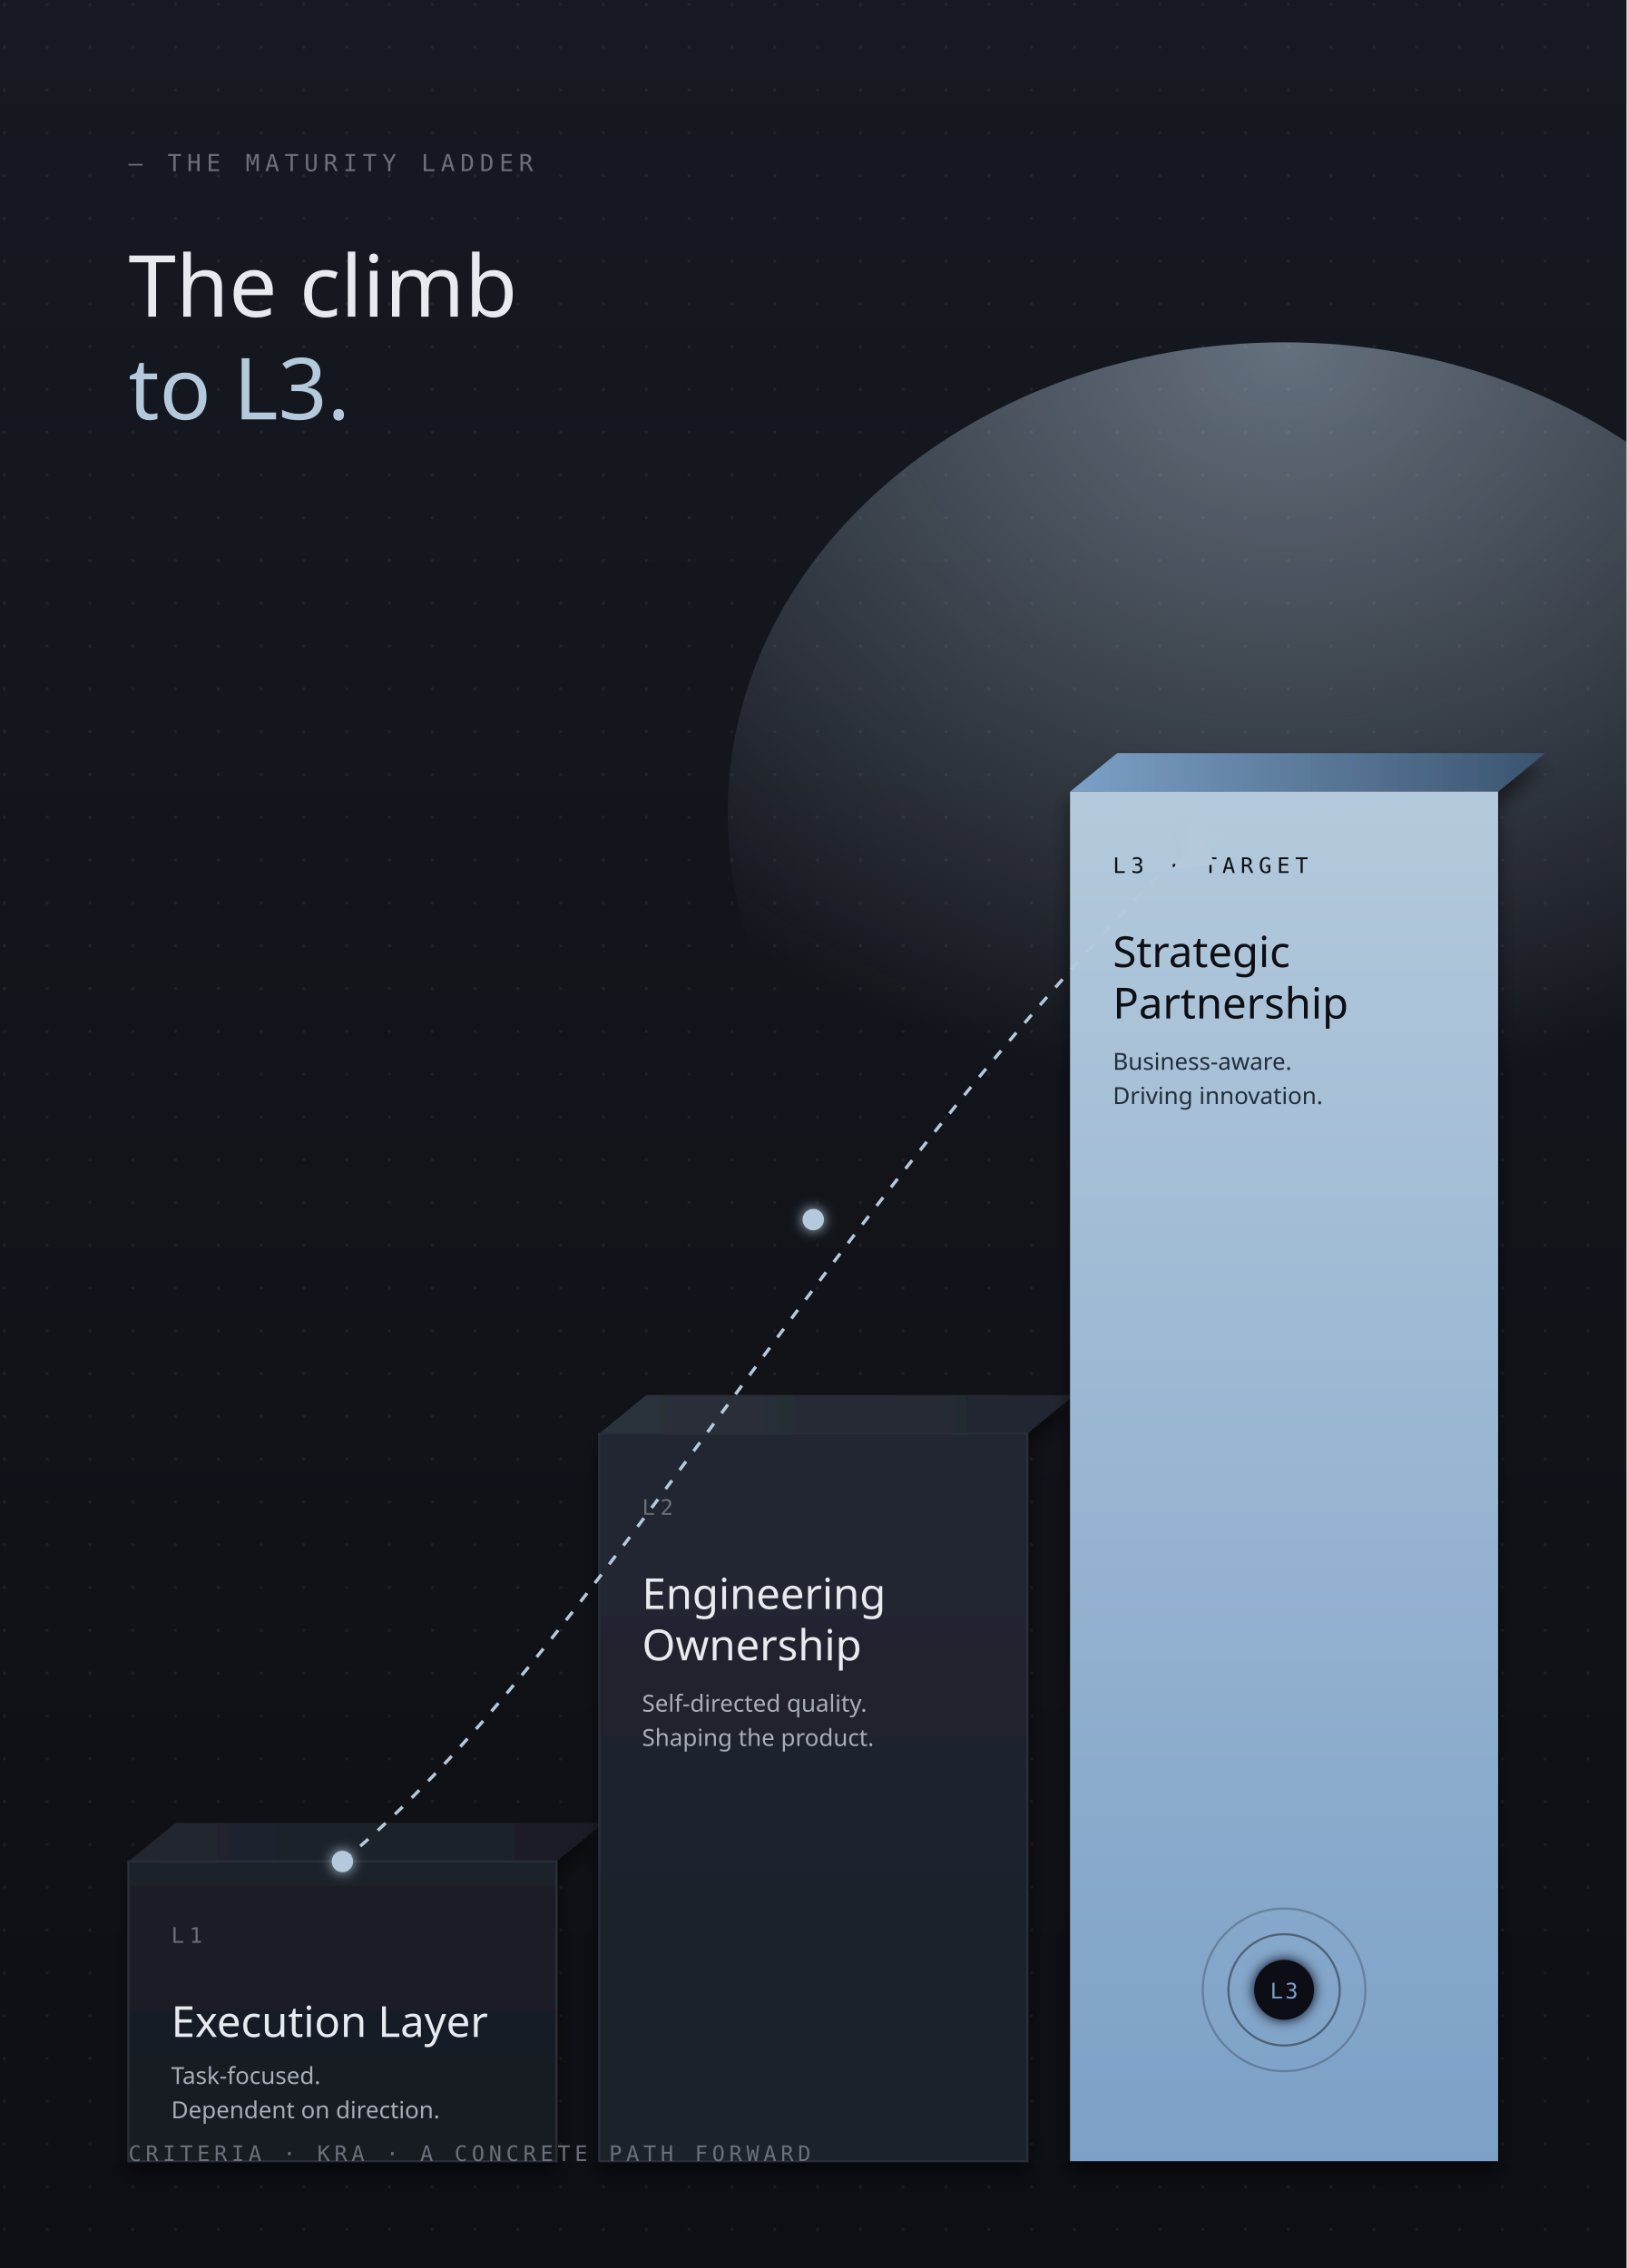
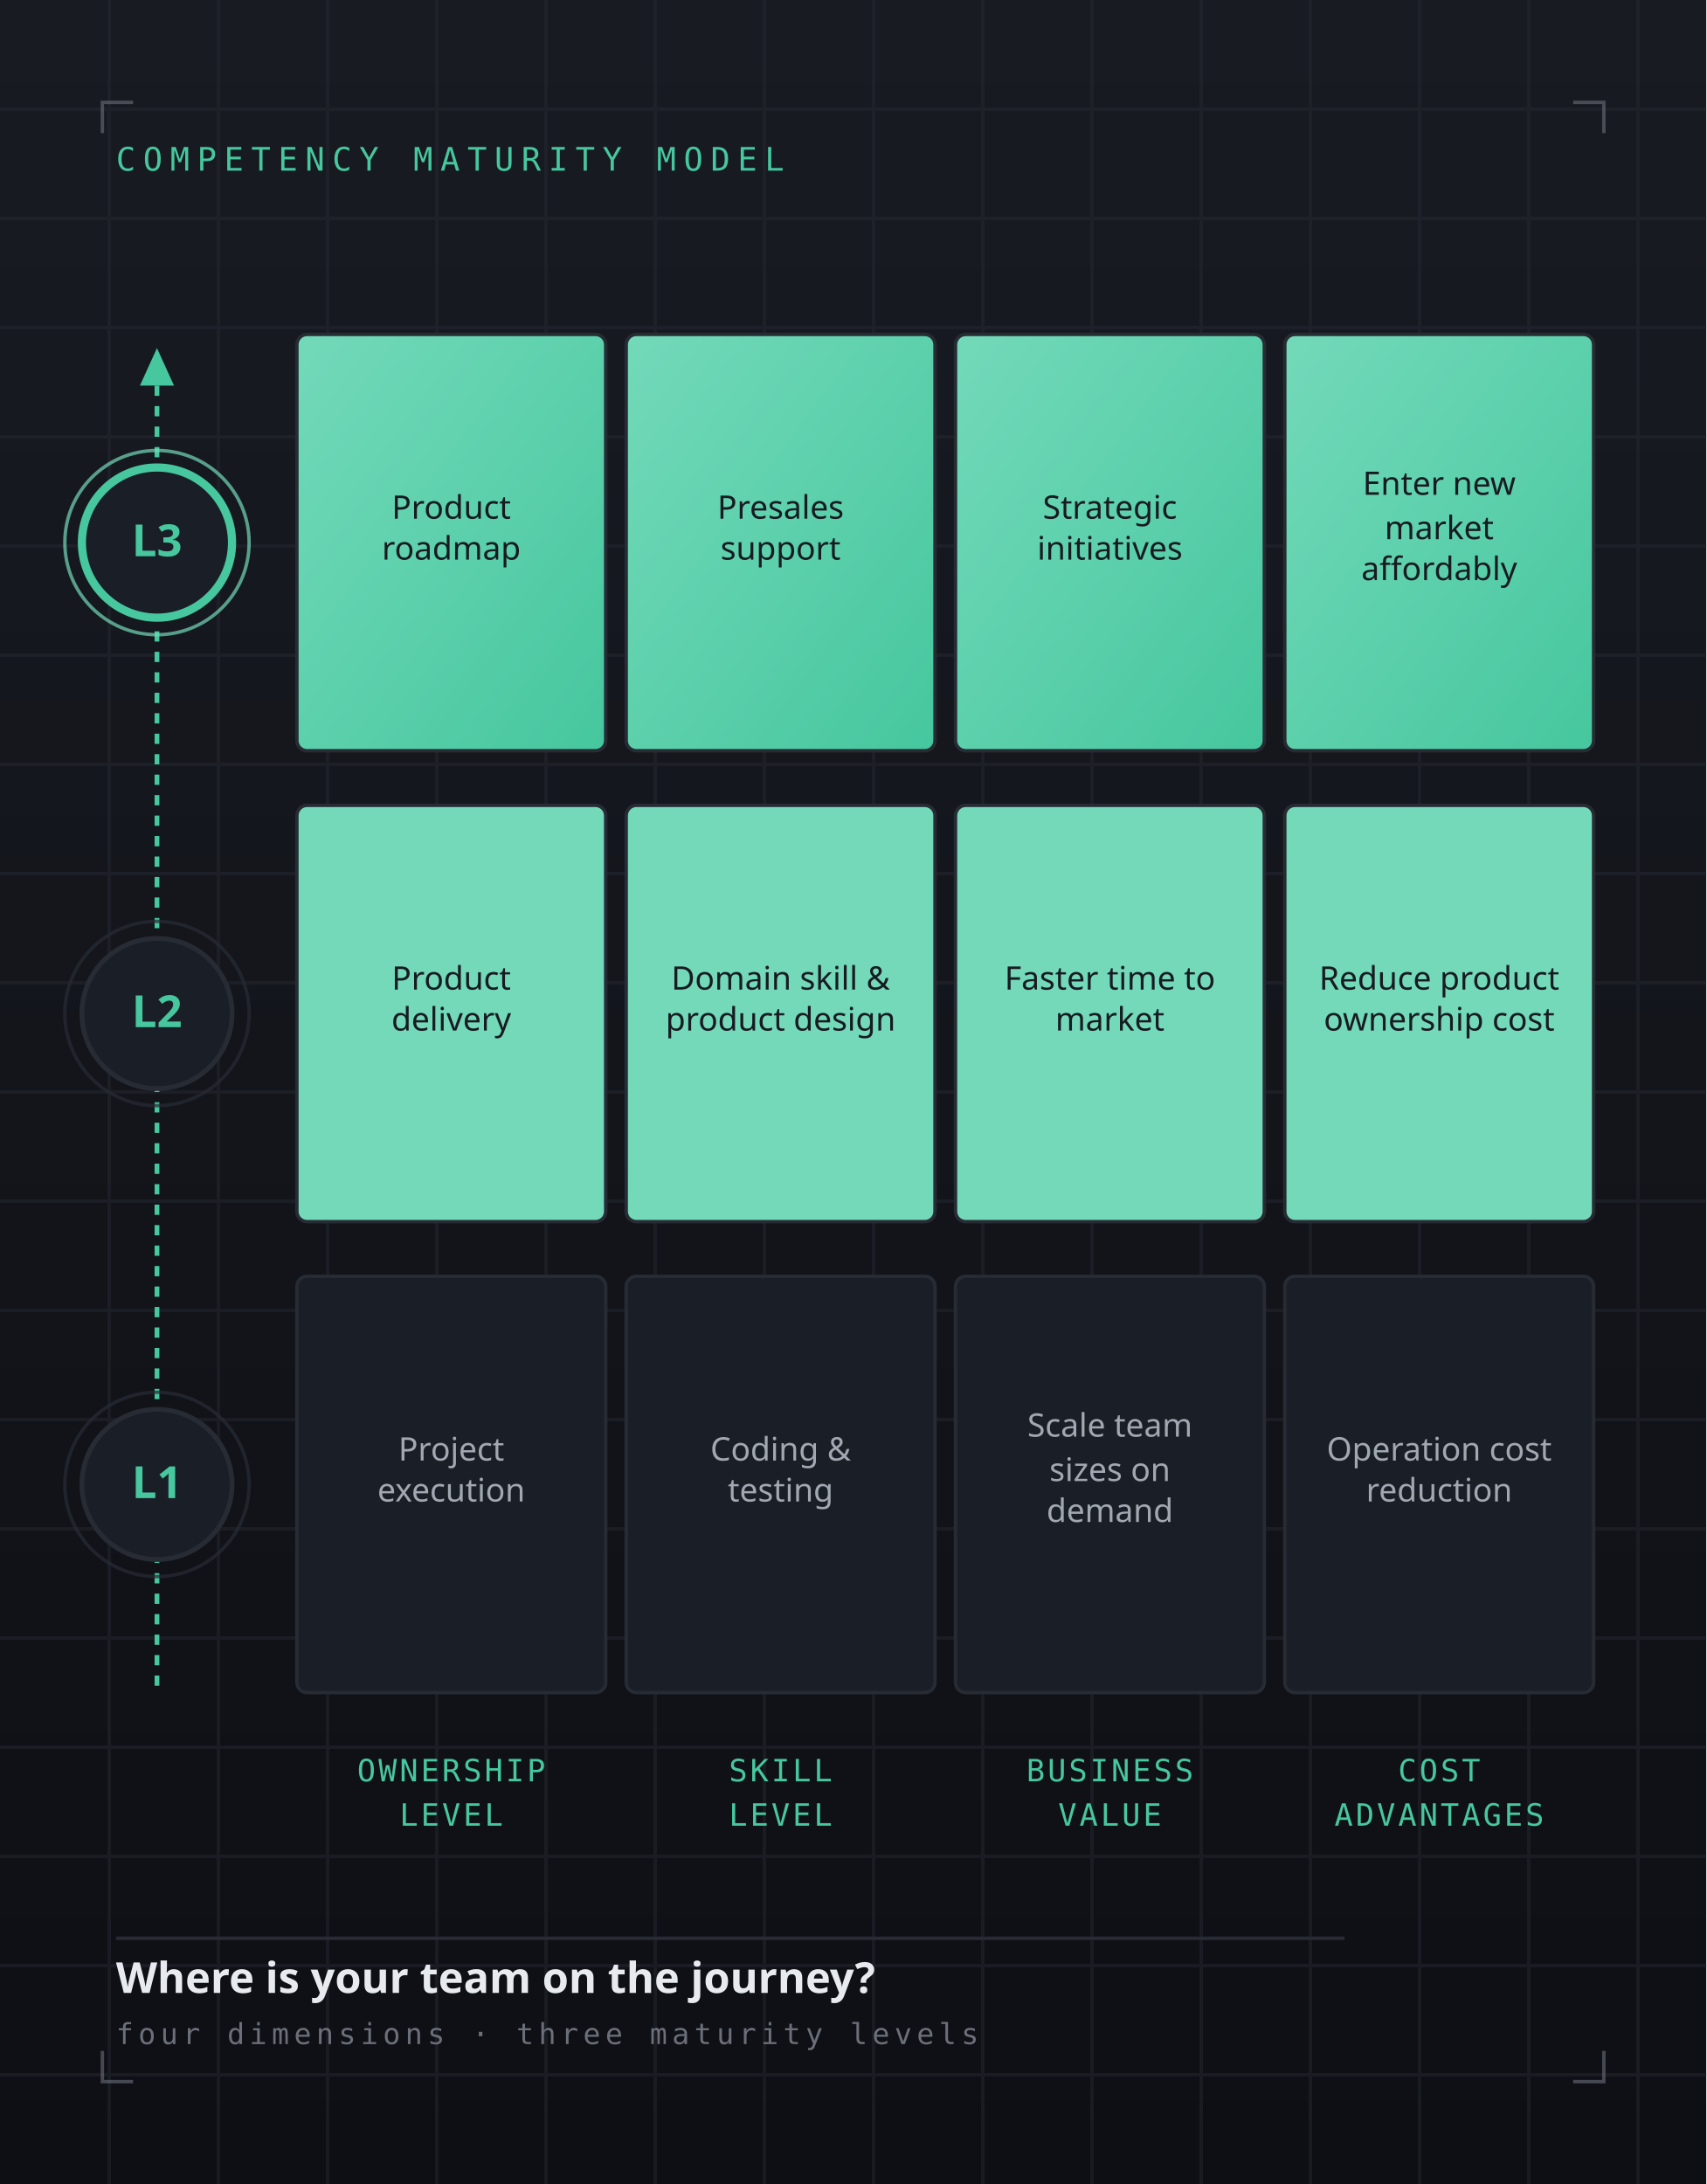
- <svg xmlns="http://www.w3.org/2000/svg" viewBox="0 0 760 1060" font-family="Manrope,sans-serif">
+ <svg xmlns="http://www.w3.org/2000/svg" viewBox="0 0 500 640" font-family="'Manrope','Segoe UI',system-ui,sans-serif">
  <defs>
-     <linearGradient id="bg" x1="0%" y1="0%" x2="0%" y2="100%">
-       <stop offset="0%" stop-color="#161921" />
-       <stop offset="100%" stop-color="#0E0F14" />
+     <linearGradient id="pg" x1="0" y1="0" x2="0" y2="1">
+       <stop offset="0" stop-color="#181B22" />
+       <stop offset="1" stop-color="#0E0F14" />
    </linearGradient>
-     <linearGradient id="bgDark" x1="0%" y1="0%" x2="0%" y2="100%">
-       <stop offset="0%" stop-color="#0a0b0f" />
-       <stop offset="100%" stop-color="#0E0F14" />
+     <linearGradient id="acc" x1="0" y1="0" x2="1" y2="1">
+       <stop offset="0" stop-color="#73D9B9" />
+       <stop offset="1" stop-color="#46C79E" />
    </linearGradient>
-     <linearGradient id="node" x1="0%" y1="0%" x2="100%" y2="100%">
-       <stop offset="0%" stop-color="#B4CADC" />
-       <stop offset="100%" stop-color="#7CA0C7" />
-     </linearGradient>
-     <linearGradient id="nodeDark" x1="0%" y1="0%" x2="100%" y2="100%">
-       <stop offset="0%" stop-color="#7CA0C7" />
-       <stop offset="100%" stop-color="#3a546e" />
-     </linearGradient>
-     <linearGradient id="accentGrad" x1="0%" y1="0%" x2="100%" y2="0%">
-       <stop offset="0%" stop-color="#7CA0C7" />
-       <stop offset="100%" stop-color="#B4CADC" />
-     </linearGradient>
-     <linearGradient id="step1" x1="0%" y1="0%" x2="0%" y2="100%">
-       <stop offset="0%" stop-color="#1c2029" />
-       <stop offset="100%" stop-color="#171a22" />
-     </linearGradient>
-     <linearGradient id="step2" x1="0%" y1="0%" x2="0%" y2="100%">
-       <stop offset="0%" stop-color="#222632" />
-       <stop offset="100%" stop-color="#1c2029" />
-     </linearGradient>
-     <linearGradient id="step3" x1="0%" y1="0%" x2="0%" y2="100%">
-       <stop offset="0%" stop-color="#B4CADC" />
-       <stop offset="100%" stop-color="#7CA0C7" />
-     </linearGradient>
-     <radialGradient id="centerGlow" cx="50%" cy="50%" r="50%">
-       <stop offset="0%" stop-color="#7CA0C7" stop-opacity="0.4" />
-       <stop offset="100%" stop-color="#7CA0C7" stop-opacity="0" />
+     <radialGradient id="halo" cx="0.5" cy="0.5" r="0.5">
+       <stop offset="0" stop-color="#46C79E" stop-opacity="0.16" />
+       <stop offset="1" stop-color="#46C79E" stop-opacity="0" />
    </radialGradient>
-     <radialGradient id="softGlow" cx="50%" cy="50%" r="50%">
-       <stop offset="0%" stop-color="#B4CADC" stop-opacity="0.35" />
-       <stop offset="100%" stop-color="#B4CADC" stop-opacity="0" />
-     </radialGradient>
-     <filter id="dropShadow" x="-50%" y="-50%" width="200%" height="200%">
-       <feGaussianBlur in="SourceAlpha" stdDeviation="4" />
-       <feOffset dx="0" dy="6" />
+     <filter id="sh" x="-30%" y="-30%" width="160%" height="160%">
+       <feGaussianBlur in="SourceAlpha" stdDeviation="5" />
+       <feOffset dy="7" />
      <feComponentTransfer>
-         <feFuncA type="linear" slope="0.5" />
+         <feFuncA type="linear" slope="0.10" />
      </feComponentTransfer>
      <feMerge>
        <feMergeNode />
        <feMergeNode in="SourceGraphic" />
      </feMerge>
    </filter>
-     <filter id="softShadow" x="-50%" y="-50%" width="200%" height="200%">
-       <feGaussianBlur in="SourceAlpha" stdDeviation="2" />
-       <feOffset dx="0" dy="3" />
-       <feComponentTransfer>
-         <feFuncA type="linear" slope="0.4" />
-       </feComponentTransfer>
-       <feMerge>
-         <feMergeNode />
-         <feMergeNode in="SourceGraphic" />
-       </feMerge>
-     </filter>
-     <filter id="glow" x="-100%" y="-100%" width="300%" height="300%">
-       <feGaussianBlur stdDeviation="3" />
-       <feMerge>
-         <feMergeNode />
-         <feMergeNode in="SourceGraphic" />
-       </feMerge>
-     </filter>
-     <pattern id="dotgrid" x="0" y="0" width="20" height="20" patternUnits="userSpaceOnUse">
-       <circle cx="2" cy="2" r="0.8" fill="#E7EAEF" opacity="0.06" />
-     </pattern>
  </defs>
-   <linearGradient id="ladderBg" x1="0%" y1="0%" x2="0%" y2="100%">
-     <stop offset="0%" stop-color="#161921" />
-     <stop offset="100%" stop-color="#0E0F14" />
-   </linearGradient>
-   <linearGradient id="stepSide1" x1="0%" y1="0%" x2="100%" y2="0%">
-     <stop offset="0%" stop-color="#21262F" />
-     <stop offset="100%" stop-color="#1A1E27" />
-   </linearGradient>
-   <linearGradient id="stepSide2" x1="0%" y1="0%" x2="100%" y2="0%">
-     <stop offset="0%" stop-color="#2c313b" />
-     <stop offset="100%" stop-color="#22262f" />
-   </linearGradient>
-   <linearGradient id="stepSide3" x1="0%" y1="0%" x2="100%" y2="0%">
-     <stop offset="0%" stop-color="#7CA0C7" />
-     <stop offset="100%" stop-color="#3a546e" />
-   </linearGradient>
-   <radialGradient id="l3Glow" cx="50%" cy="0%" r="80%">
-     <stop offset="0%" stop-color="#B4CADC" stop-opacity="0.5" />
-     <stop offset="100%" stop-color="#B4CADC" stop-opacity="0" />
-   </radialGradient>
-   <rect width="760" height="1060" fill="url(#ladderBg)" />
-   <rect width="760" height="1060" fill="url(#dotgrid)" />
-   <text x="60" y="80" font-size="11" letter-spacing="2.5" fill="#6B707A" font-family="JetBrains Mono,monospace">— THE MATURITY LADDER</text>
-   <text x="60" y="148" font-size="40" font-weight="200" fill="#E7EAEF">The climb</text>
-   <text x="60" y="196" font-size="40" font-weight="500" fill="#B4CADC">to L3.</text>
-   <ellipse cx="600" cy="380" rx="260" ry="220" fill="url(#l3Glow)" />
-   <g transform="translate(60,290)">
-     <g filter="url(#dropShadow)">
-       <path d="M 0 580 L 200 580 L 222 562 L 22 562 Z" fill="url(#stepSide1)" />
-       <rect x="0" y="580" width="200" height="140" fill="url(#step1)" stroke="#2A2E37" />
-     </g>
-     <text x="20" y="618" font-size="10" letter-spacing="2.5" fill="#6B707A" font-family="JetBrains Mono,monospace">L1</text>
-     <text x="20" y="662" font-size="20" font-weight="500" fill="#E7EAEF">Execution Layer</text>
-     <text x="20" y="684" font-size="11" font-weight="300" fill="#A8AEB8">Task-focused.</text>
-     <text x="20" y="700" font-size="11" font-weight="300" fill="#A8AEB8">Dependent on direction.</text>
-     <g filter="url(#dropShadow)">
-       <path d="M 220 380 L 420 380 L 442 362 L 242 362 Z" fill="url(#stepSide2)" />
-       <rect x="220" y="380" width="200" height="340" fill="url(#step2)" stroke="#2A2E37" />
-     </g>
-     <text x="240" y="418" font-size="10" letter-spacing="2.5" fill="#6B707A" font-family="JetBrains Mono,monospace">L2</text>
-     <text x="240" y="462" font-size="20" font-weight="500" fill="#E7EAEF">Engineering</text>
-     <text x="240" y="486" font-size="20" font-weight="500" fill="#E7EAEF">Ownership</text>
-     <text x="240" y="510" font-size="11" font-weight="300" fill="#A8AEB8">Self-directed quality.</text>
-     <text x="240" y="526" font-size="11" font-weight="300" fill="#A8AEB8">Shaping the product.</text>
-     <g filter="url(#dropShadow)">
-       <path d="M 440 80 L 640 80 L 662 62 L 462 62 Z" fill="url(#stepSide3)" />
-       <rect x="440" y="80" width="200" height="640" fill="url(#step3)" />
-     </g>
-     <text x="460" y="118" font-size="10" letter-spacing="2.5" fill="#0E0F14" font-family="JetBrains Mono,monospace">L3 · TARGET</text>
-     <text x="460" y="162" font-size="20" font-weight="500" fill="#0E0F14">Strategic</text>
-     <text x="460" y="186" font-size="20" font-weight="500" fill="#0E0F14">Partnership</text>
-     <text x="460" y="210" font-size="11" font-weight="300" fill="#0a1421" opacity="0.85">Business-aware.</text>
-     <text x="460" y="226" font-size="11" font-weight="300" fill="#0a1421" opacity="0.85">Driving innovation.</text>
-     <g transform="translate(540,640)">
-       <circle cx="0" cy="0" r="38" fill="none" stroke="#0E0F14" opacity="0.25" />
-       <circle cx="0" cy="0" r="26" fill="none" stroke="#0E0F14" opacity="0.45" />
-       <g filter="url(#glow)">
-         <circle cx="0" cy="0" r="14" fill="#0E0F14" />
-       </g>
-       <text x="0" y="4" text-anchor="middle" font-size="10" letter-spacing="1" fill="#7CA0C7" font-family="JetBrains Mono,monospace">L3</text>
-     </g>
-     <path d="M 100 580 C 220 480 320 280 500 100" fill="none" stroke="#B4CADC" stroke-width="1.5" stroke-dasharray="5 6" />
-     <g fill="#B4CADC" filter="url(#glow)">
-       <circle cx="100" cy="580" r="5" />
-       <circle cx="320" cy="280" r="5" />
-       <circle cx="500" cy="100" r="5" />
-     </g>
-     <polygon points="500,100 488,116 508,114" fill="#B4CADC" />
+   <rect width="500" height="640" fill="url(#pg)" />
+   <g stroke="#272B34" stroke-width="1" opacity="0.45">
+     <line x1="32" y1="0" x2="32" y2="640" />
+     <line x1="64" y1="0" x2="64" y2="640" />
+     <line x1="96" y1="0" x2="96" y2="640" />
+     <line x1="128" y1="0" x2="128" y2="640" />
+     <line x1="160" y1="0" x2="160" y2="640" />
+     <line x1="192" y1="0" x2="192" y2="640" />
+     <line x1="224" y1="0" x2="224" y2="640" />
+     <line x1="256" y1="0" x2="256" y2="640" />
+     <line x1="288" y1="0" x2="288" y2="640" />
+     <line x1="320" y1="0" x2="320" y2="640" />
+     <line x1="352" y1="0" x2="352" y2="640" />
+     <line x1="384" y1="0" x2="384" y2="640" />
+     <line x1="416" y1="0" x2="416" y2="640" />
+     <line x1="448" y1="0" x2="448" y2="640" />
+     <line x1="480" y1="0" x2="480" y2="640" />
+     <line x1="0" y1="32" x2="500" y2="32" />
+     <line x1="0" y1="64" x2="500" y2="64" />
+     <line x1="0" y1="96" x2="500" y2="96" />
+     <line x1="0" y1="128" x2="500" y2="128" />
+     <line x1="0" y1="160" x2="500" y2="160" />
+     <line x1="0" y1="192" x2="500" y2="192" />
+     <line x1="0" y1="224" x2="500" y2="224" />
+     <line x1="0" y1="256" x2="500" y2="256" />
+     <line x1="0" y1="288" x2="500" y2="288" />
+     <line x1="0" y1="320" x2="500" y2="320" />
+     <line x1="0" y1="352" x2="500" y2="352" />
+     <line x1="0" y1="384" x2="500" y2="384" />
+     <line x1="0" y1="416" x2="500" y2="416" />
+     <line x1="0" y1="448" x2="500" y2="448" />
+     <line x1="0" y1="480" x2="500" y2="480" />
+     <line x1="0" y1="512" x2="500" y2="512" />
+     <line x1="0" y1="544" x2="500" y2="544" />
+     <line x1="0" y1="576" x2="500" y2="576" />
+     <line x1="0" y1="608" x2="500" y2="608" />
  </g>
-   <text x="60" y="1010" font-size="10" letter-spacing="2" fill="#6B707A" font-family="JetBrains Mono,monospace">CRITERIA · KRA · A CONCRETE PATH FORWARD</text>
+   <g stroke="#6A6F79" stroke-width="1" opacity="0.6" fill="none">
+     <path d="M30 39 V30 H39" />
+     <path d="M461 30 H470 V39" />
+     <path d="M30 601 V610 H39" />
+     <path d="M470 601 V610 H461" />
+   </g>
+   <text x="34" y="50" font-family="'JetBrains Mono','SFMono-Regular',ui-monospace,monospace" font-size="9.5" letter-spacing="2.2" fill="#46C79E">COMPETENCY MATURITY MODEL</text>
+   <path d="M46.0 494 V108" stroke="#46C79E" stroke-width="1.4" stroke-dasharray="3 3" />
+   <path d="M46.0 102 l-5 11 l10 0 Z" fill="#46C79E" />
+   <circle cx="46.0" cy="159.0" r="22" fill="#1A1E27" stroke="#46C79E" stroke-width="2.4" />
+   <circle cx="46.0" cy="159.0" r="27" fill="none" stroke="#73D9B9" stroke-width="1" opacity="0.7" />
+   <text x="46.0" y="163.0" text-anchor="middle" font-family="'Manrope','Segoe UI',system-ui,sans-serif" font-size="13" font-weight="700" fill="#46C79E">L3</text>
+   <rect x="87.0" y="98" width="90.5" height="122" rx="3" fill="url(#acc)" stroke="#272B34" stroke-width="1" />
+   <text x="132.25" y="152" text-anchor="middle" font-family="'Manrope','Segoe UI',system-ui,sans-serif" font-size="9.5" fill="#181B22">Product</text>
+   <text x="132.25" y="164" text-anchor="middle" font-family="'Manrope','Segoe UI',system-ui,sans-serif" font-size="9.5" fill="#181B22">roadmap</text>
+   <rect x="183.5" y="98" width="90.5" height="122" rx="3" fill="url(#acc)" stroke="#272B34" stroke-width="1" />
+   <text x="228.75" y="152" text-anchor="middle" font-family="'Manrope','Segoe UI',system-ui,sans-serif" font-size="9.5" fill="#181B22">Presales</text>
+   <text x="228.75" y="164" text-anchor="middle" font-family="'Manrope','Segoe UI',system-ui,sans-serif" font-size="9.5" fill="#181B22">support</text>
+   <rect x="280.0" y="98" width="90.5" height="122" rx="3" fill="url(#acc)" stroke="#272B34" stroke-width="1" />
+   <text x="325.25" y="152" text-anchor="middle" font-family="'Manrope','Segoe UI',system-ui,sans-serif" font-size="9.5" fill="#181B22">Strategic</text>
+   <text x="325.25" y="164" text-anchor="middle" font-family="'Manrope','Segoe UI',system-ui,sans-serif" font-size="9.5" fill="#181B22">initiatives</text>
+   <rect x="376.5" y="98" width="90.5" height="122" rx="3" fill="url(#acc)" stroke="#272B34" stroke-width="1" />
+   <text x="421.75" y="145" text-anchor="middle" font-family="'Manrope','Segoe UI',system-ui,sans-serif" font-size="9.5" fill="#181B22">Enter new</text>
+   <text x="421.75" y="158" text-anchor="middle" font-family="'Manrope','Segoe UI',system-ui,sans-serif" font-size="9.5" fill="#181B22">market</text>
+   <text x="421.75" y="170" text-anchor="middle" font-family="'Manrope','Segoe UI',system-ui,sans-serif" font-size="9.5" fill="#181B22">affordably</text>
+   <circle cx="46.0" cy="297.0" r="22" fill="#1A1E27" stroke="#272B34" stroke-width="1.4" />
+   <circle cx="46.0" cy="297.0" r="27" fill="none" stroke="#272B34" stroke-width="1" opacity="0.7" />
+   <text x="46.0" y="301.0" text-anchor="middle" font-family="'Manrope','Segoe UI',system-ui,sans-serif" font-size="13" font-weight="700" fill="#46C79E">L2</text>
+   <rect x="87.0" y="236" width="90.5" height="122" rx="3" fill="#73D9B9" stroke="#272B34" stroke-width="1" />
+   <text x="132.25" y="290" text-anchor="middle" font-family="'Manrope','Segoe UI',system-ui,sans-serif" font-size="9.5" fill="#181B22">Product</text>
+   <text x="132.25" y="302" text-anchor="middle" font-family="'Manrope','Segoe UI',system-ui,sans-serif" font-size="9.5" fill="#181B22">delivery</text>
+   <rect x="183.5" y="236" width="90.5" height="122" rx="3" fill="#73D9B9" stroke="#272B34" stroke-width="1" />
+   <text x="228.75" y="290" text-anchor="middle" font-family="'Manrope','Segoe UI',system-ui,sans-serif" font-size="9.5" fill="#181B22">Domain skill &amp;</text>
+   <text x="228.75" y="302" text-anchor="middle" font-family="'Manrope','Segoe UI',system-ui,sans-serif" font-size="9.5" fill="#181B22">product design</text>
+   <rect x="280.0" y="236" width="90.5" height="122" rx="3" fill="#73D9B9" stroke="#272B34" stroke-width="1" />
+   <text x="325.25" y="290" text-anchor="middle" font-family="'Manrope','Segoe UI',system-ui,sans-serif" font-size="9.5" fill="#181B22">Faster time to</text>
+   <text x="325.25" y="302" text-anchor="middle" font-family="'Manrope','Segoe UI',system-ui,sans-serif" font-size="9.5" fill="#181B22">market</text>
+   <rect x="376.5" y="236" width="90.5" height="122" rx="3" fill="#73D9B9" stroke="#272B34" stroke-width="1" />
+   <text x="421.75" y="290" text-anchor="middle" font-family="'Manrope','Segoe UI',system-ui,sans-serif" font-size="9.5" fill="#181B22">Reduce product</text>
+   <text x="421.75" y="302" text-anchor="middle" font-family="'Manrope','Segoe UI',system-ui,sans-serif" font-size="9.5" fill="#181B22">ownership cost</text>
+   <circle cx="46.0" cy="435.0" r="22" fill="#1A1E27" stroke="#272B34" stroke-width="1.4" />
+   <circle cx="46.0" cy="435.0" r="27" fill="none" stroke="#272B34" stroke-width="1" opacity="0.7" />
+   <text x="46.0" y="439.0" text-anchor="middle" font-family="'Manrope','Segoe UI',system-ui,sans-serif" font-size="13" font-weight="700" fill="#46C79E">L1</text>
+   <rect x="87.0" y="374" width="90.5" height="122" rx="3" fill="#1A1E27" stroke="#272B34" stroke-width="1" />
+   <text x="132.25" y="428" text-anchor="middle" font-family="'Manrope','Segoe UI',system-ui,sans-serif" font-size="9.5" fill="#A2A8B2">Project</text>
+   <text x="132.25" y="440" text-anchor="middle" font-family="'Manrope','Segoe UI',system-ui,sans-serif" font-size="9.5" fill="#A2A8B2">execution</text>
+   <rect x="183.5" y="374" width="90.5" height="122" rx="3" fill="#1A1E27" stroke="#272B34" stroke-width="1" />
+   <text x="228.75" y="428" text-anchor="middle" font-family="'Manrope','Segoe UI',system-ui,sans-serif" font-size="9.5" fill="#A2A8B2">Coding &amp;</text>
+   <text x="228.75" y="440" text-anchor="middle" font-family="'Manrope','Segoe UI',system-ui,sans-serif" font-size="9.5" fill="#A2A8B2">testing</text>
+   <rect x="280.0" y="374" width="90.5" height="122" rx="3" fill="#1A1E27" stroke="#272B34" stroke-width="1" />
+   <text x="325.25" y="421" text-anchor="middle" font-family="'Manrope','Segoe UI',system-ui,sans-serif" font-size="9.5" fill="#A2A8B2">Scale team</text>
+   <text x="325.25" y="434" text-anchor="middle" font-family="'Manrope','Segoe UI',system-ui,sans-serif" font-size="9.5" fill="#A2A8B2">sizes on</text>
+   <text x="325.25" y="446" text-anchor="middle" font-family="'Manrope','Segoe UI',system-ui,sans-serif" font-size="9.5" fill="#A2A8B2">demand</text>
+   <rect x="376.5" y="374" width="90.5" height="122" rx="3" fill="#1A1E27" stroke="#272B34" stroke-width="1" />
+   <text x="421.75" y="428" text-anchor="middle" font-family="'Manrope','Segoe UI',system-ui,sans-serif" font-size="9.5" fill="#A2A8B2">Operation cost</text>
+   <text x="421.75" y="440" text-anchor="middle" font-family="'Manrope','Segoe UI',system-ui,sans-serif" font-size="9.5" fill="#A2A8B2">reduction</text>
+   <text x="132.25" y="522" text-anchor="middle" font-family="'JetBrains Mono','SFMono-Regular',ui-monospace,monospace" font-size="9" letter-spacing="0.8" fill="#46C79E">OWNERSHIP</text>
+   <text x="132.25" y="535" text-anchor="middle" font-family="'JetBrains Mono','SFMono-Regular',ui-monospace,monospace" font-size="9" letter-spacing="0.8" fill="#46C79E">LEVEL</text>
+   <text x="228.75" y="522" text-anchor="middle" font-family="'JetBrains Mono','SFMono-Regular',ui-monospace,monospace" font-size="9" letter-spacing="0.8" fill="#46C79E">SKILL</text>
+   <text x="228.75" y="535" text-anchor="middle" font-family="'JetBrains Mono','SFMono-Regular',ui-monospace,monospace" font-size="9" letter-spacing="0.8" fill="#46C79E">LEVEL</text>
+   <text x="325.25" y="522" text-anchor="middle" font-family="'JetBrains Mono','SFMono-Regular',ui-monospace,monospace" font-size="9" letter-spacing="0.8" fill="#46C79E">BUSINESS</text>
+   <text x="325.25" y="535" text-anchor="middle" font-family="'JetBrains Mono','SFMono-Regular',ui-monospace,monospace" font-size="9" letter-spacing="0.8" fill="#46C79E">VALUE</text>
+   <text x="421.75" y="522" text-anchor="middle" font-family="'JetBrains Mono','SFMono-Regular',ui-monospace,monospace" font-size="9" letter-spacing="0.8" fill="#46C79E">COST</text>
+   <text x="421.75" y="535" text-anchor="middle" font-family="'JetBrains Mono','SFMono-Regular',ui-monospace,monospace" font-size="9" letter-spacing="0.8" fill="#46C79E">ADVANTAGES</text>
+   <line x1="34" y1="568" x2="394" y2="568" stroke="#272B34" stroke-width="1" />
+   <text x="34" y="584" font-family="'Manrope','Segoe UI',system-ui,sans-serif" font-size="12.5" font-weight="600" fill="#E7EAEF">Where is your team on the journey?</text>
+   <text x="34" y="599" font-family="'JetBrains Mono','SFMono-Regular',ui-monospace,monospace" font-size="8.5" letter-spacing="1.4" fill="#6A6F79">four dimensions · three maturity levels</text>
</svg>
